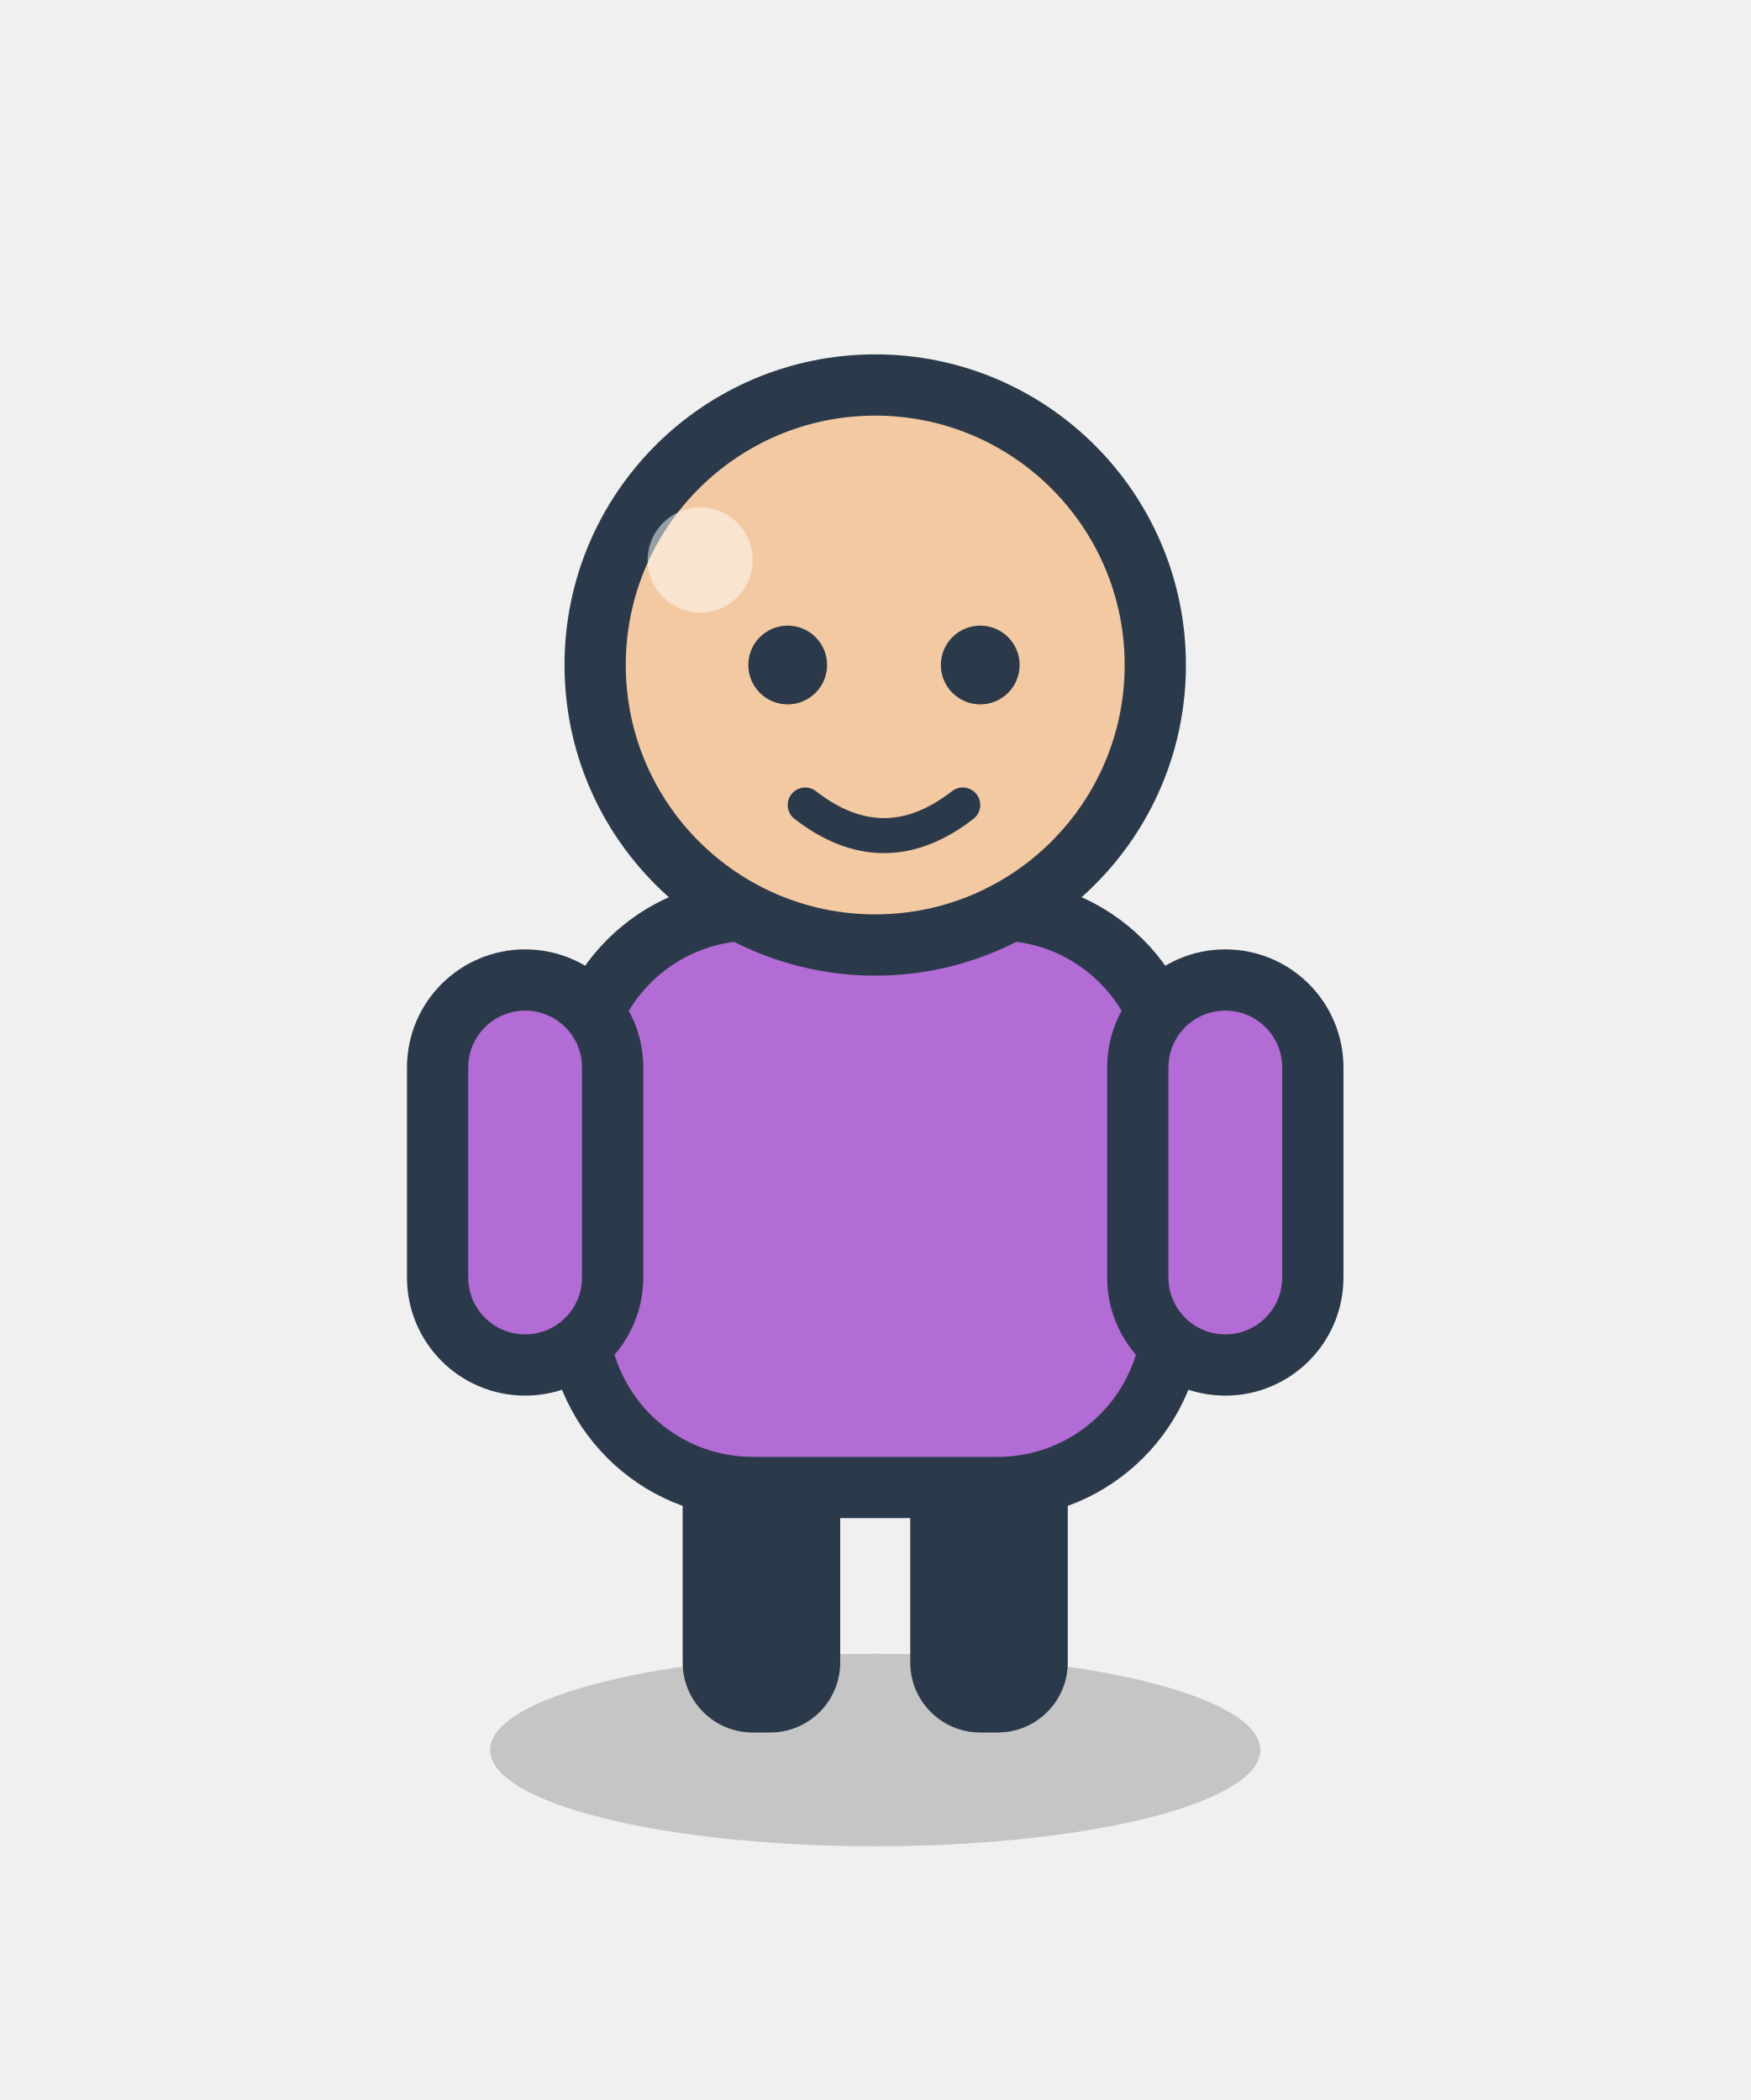
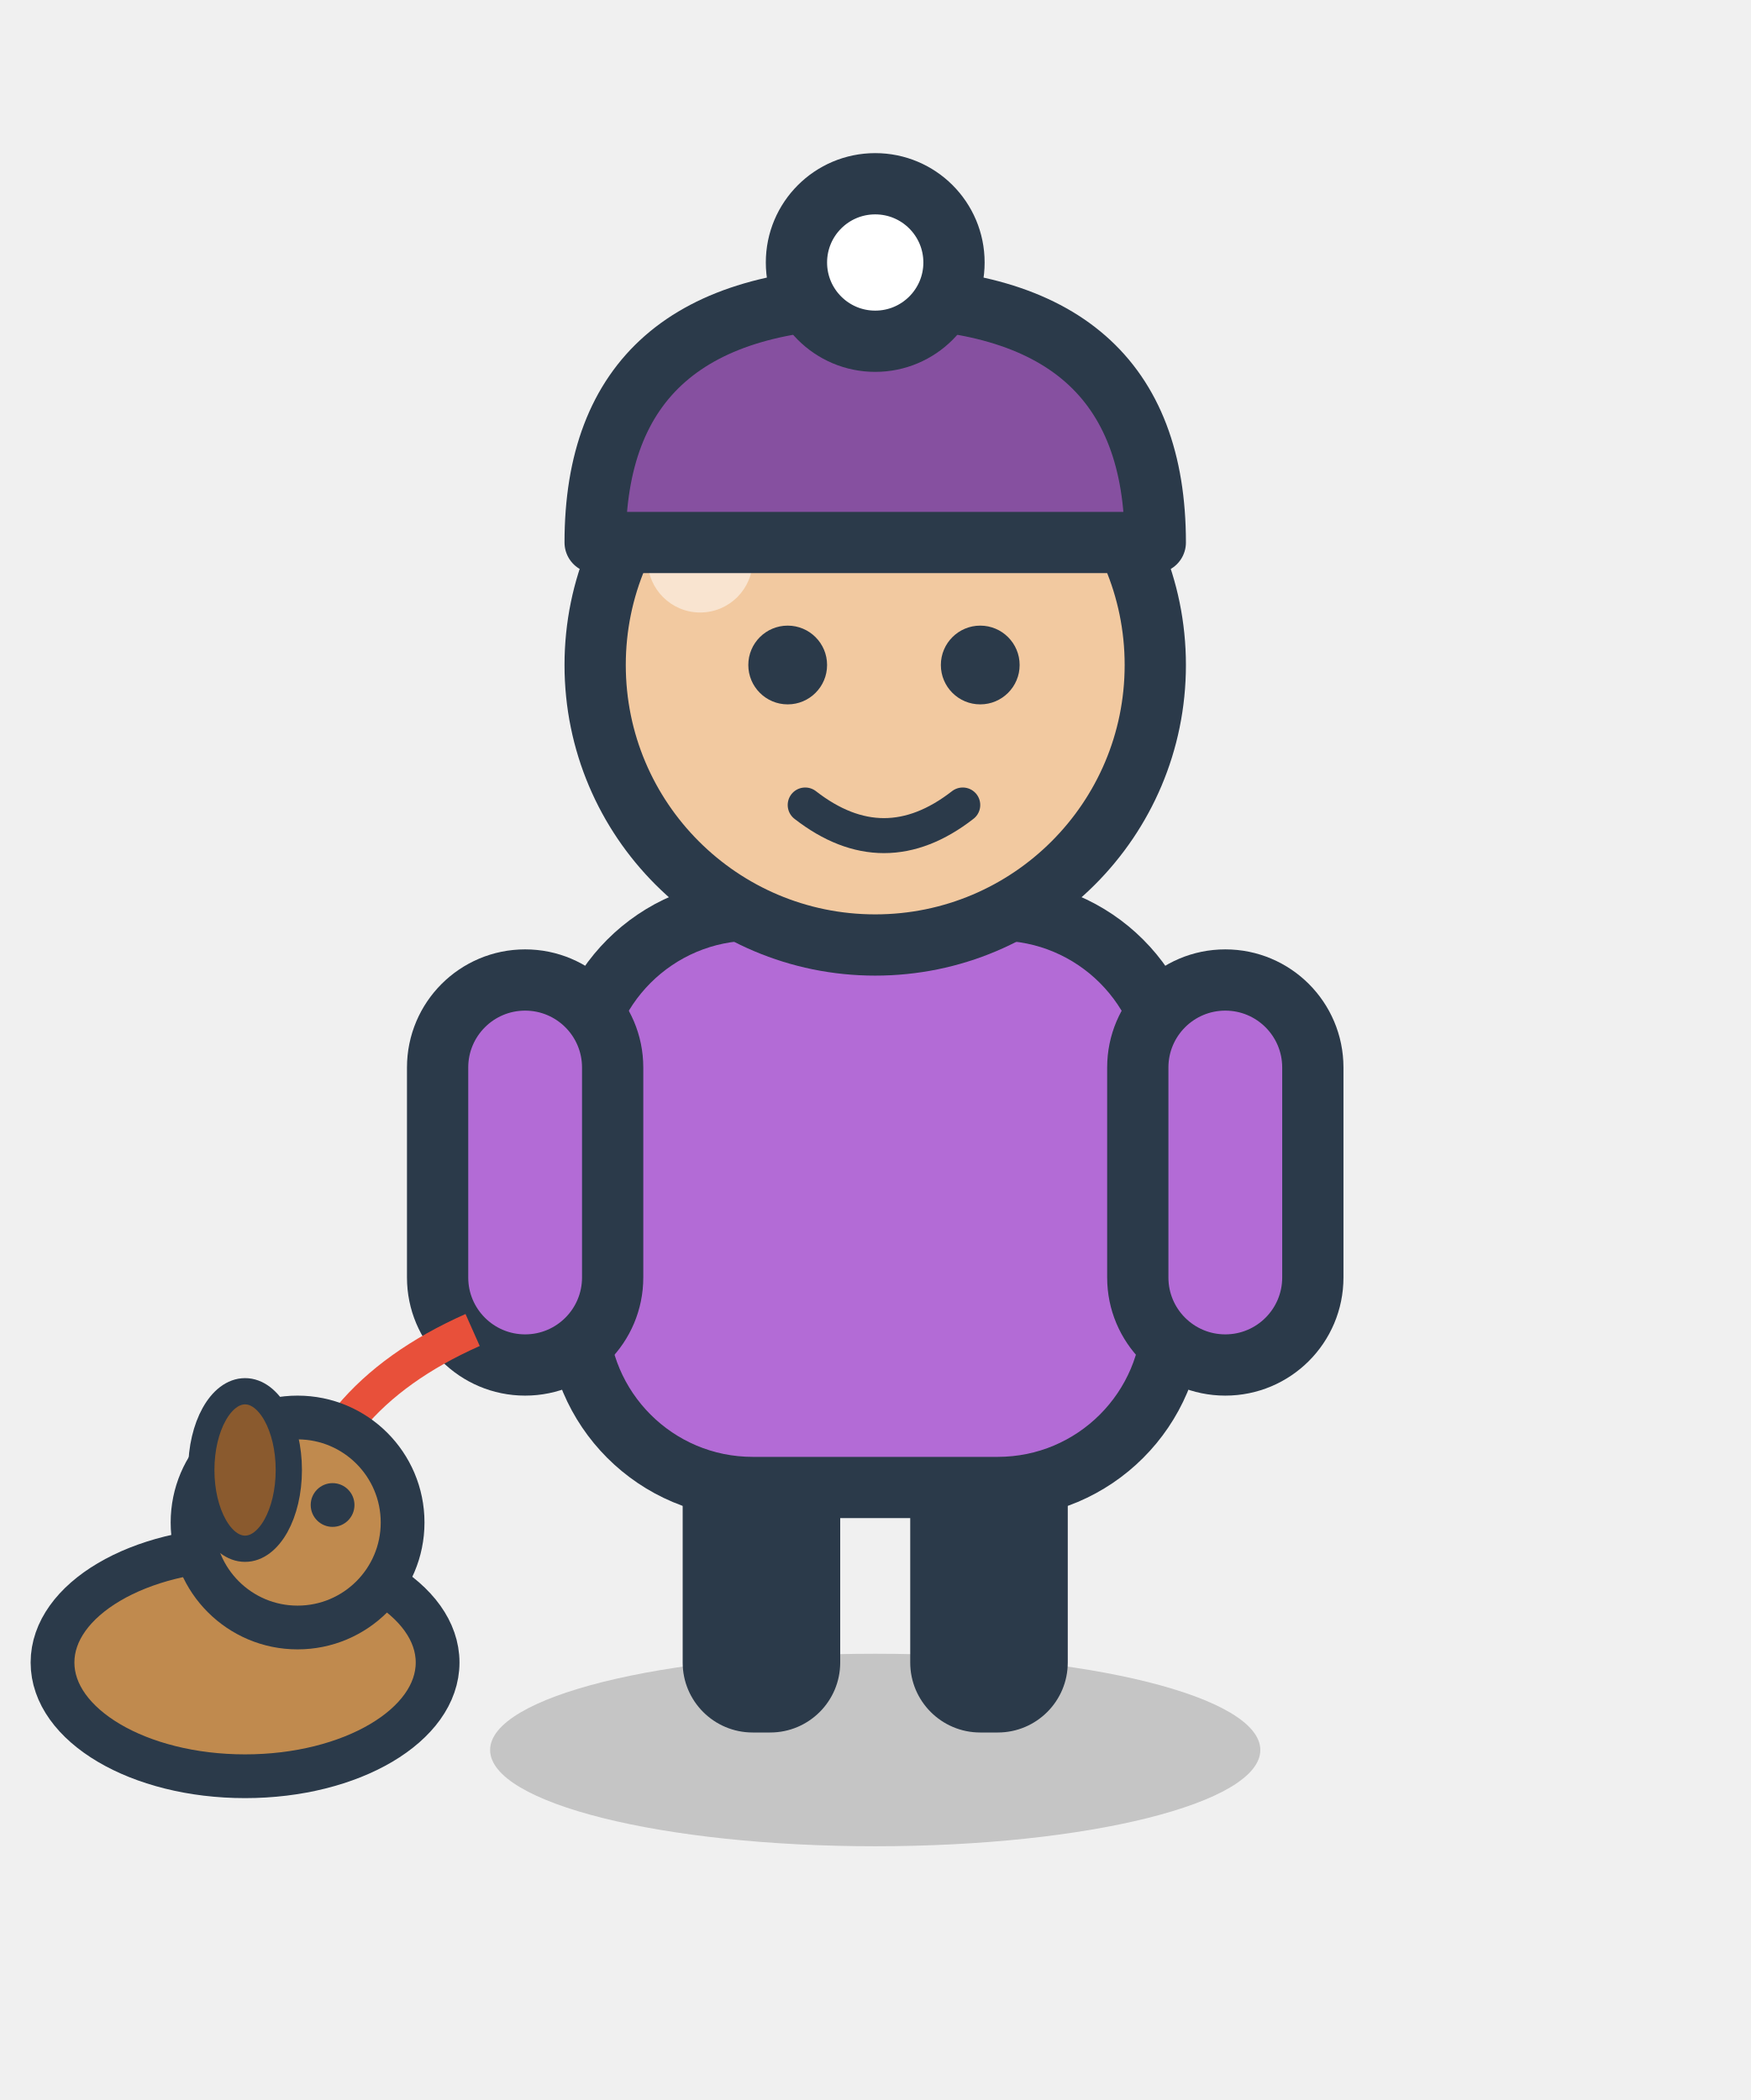
<svg xmlns="http://www.w3.org/2000/svg" width="200" height="240" viewBox="0 0 200 240">
  <ellipse cx="100" cy="200" rx="44" ry="11" fill="#000" opacity="0.18" />
  <rect x="78" y="160" width="18" height="38" rx="8" fill="#2B3A4A" />
  <rect x="104" y="160" width="18" height="38" rx="8" fill="#2B3A4A" />
  <rect x="66" y="104" width="68" height="66" rx="20" fill="#B36BD6" stroke="#2B3A4A" stroke-width="7" stroke-linejoin="round" stroke-linecap="round" />
  <rect x="50" y="112" width="20" height="44" rx="10" fill="#B36BD6" stroke="#2B3A4A" stroke-width="7" stroke-linejoin="round" stroke-linecap="round" />
  <rect x="130" y="112" width="20" height="44" rx="10" fill="#B36BD6" stroke="#2B3A4A" stroke-width="7" stroke-linejoin="round" stroke-linecap="round" />
  <circle cx="100" cy="76" r="32" fill="#F2C9A0" stroke="#2B3A4A" stroke-width="7" stroke-linejoin="round" stroke-linecap="round" />
  <circle cx="90" cy="76" r="4.5" fill="#2B3A4A" />
  <circle cx="112" cy="76" r="4.5" fill="#2B3A4A" />
  <path d="M92 92 Q101 99 110 92" fill="none" stroke="#2B3A4A" stroke-width="4" stroke-linecap="round" />
  <circle cx="80" cy="64" r="6" fill="#FFFFFF" opacity="0.5" />
+   <path d="M68 62 Q68 34 100 34 Q132 34 132 62 Z" fill="#8650A0" stroke="#2B3A4A" stroke-width="7" stroke-linejoin="round" stroke-linecap="round" />
+   <circle cx="100" cy="30" r="9" fill="#FFFFFF" stroke="#2B3A4A" stroke-width="7" stroke-linejoin="round" stroke-linecap="round" />
+   <path d="M54 152 Q36 160 34 176" fill="none" stroke="#E8503A" stroke-width="4" />
+   <ellipse cx="28" cy="190" rx="22" ry="13" fill="#C08A4E" stroke="#2B3A4A" stroke-width="5" />
+   <circle cx="34" cy="174" r="12" fill="#C08A4E" stroke="#2B3A4A" stroke-width="5" />
+   <ellipse cx="28" cy="168" rx="5" ry="9" fill="#8A5A2E" stroke="#2B3A4A" stroke-width="3" />
+   <circle cx="38" cy="172" r="2.5" fill="#2B3A4A" />
</svg>
